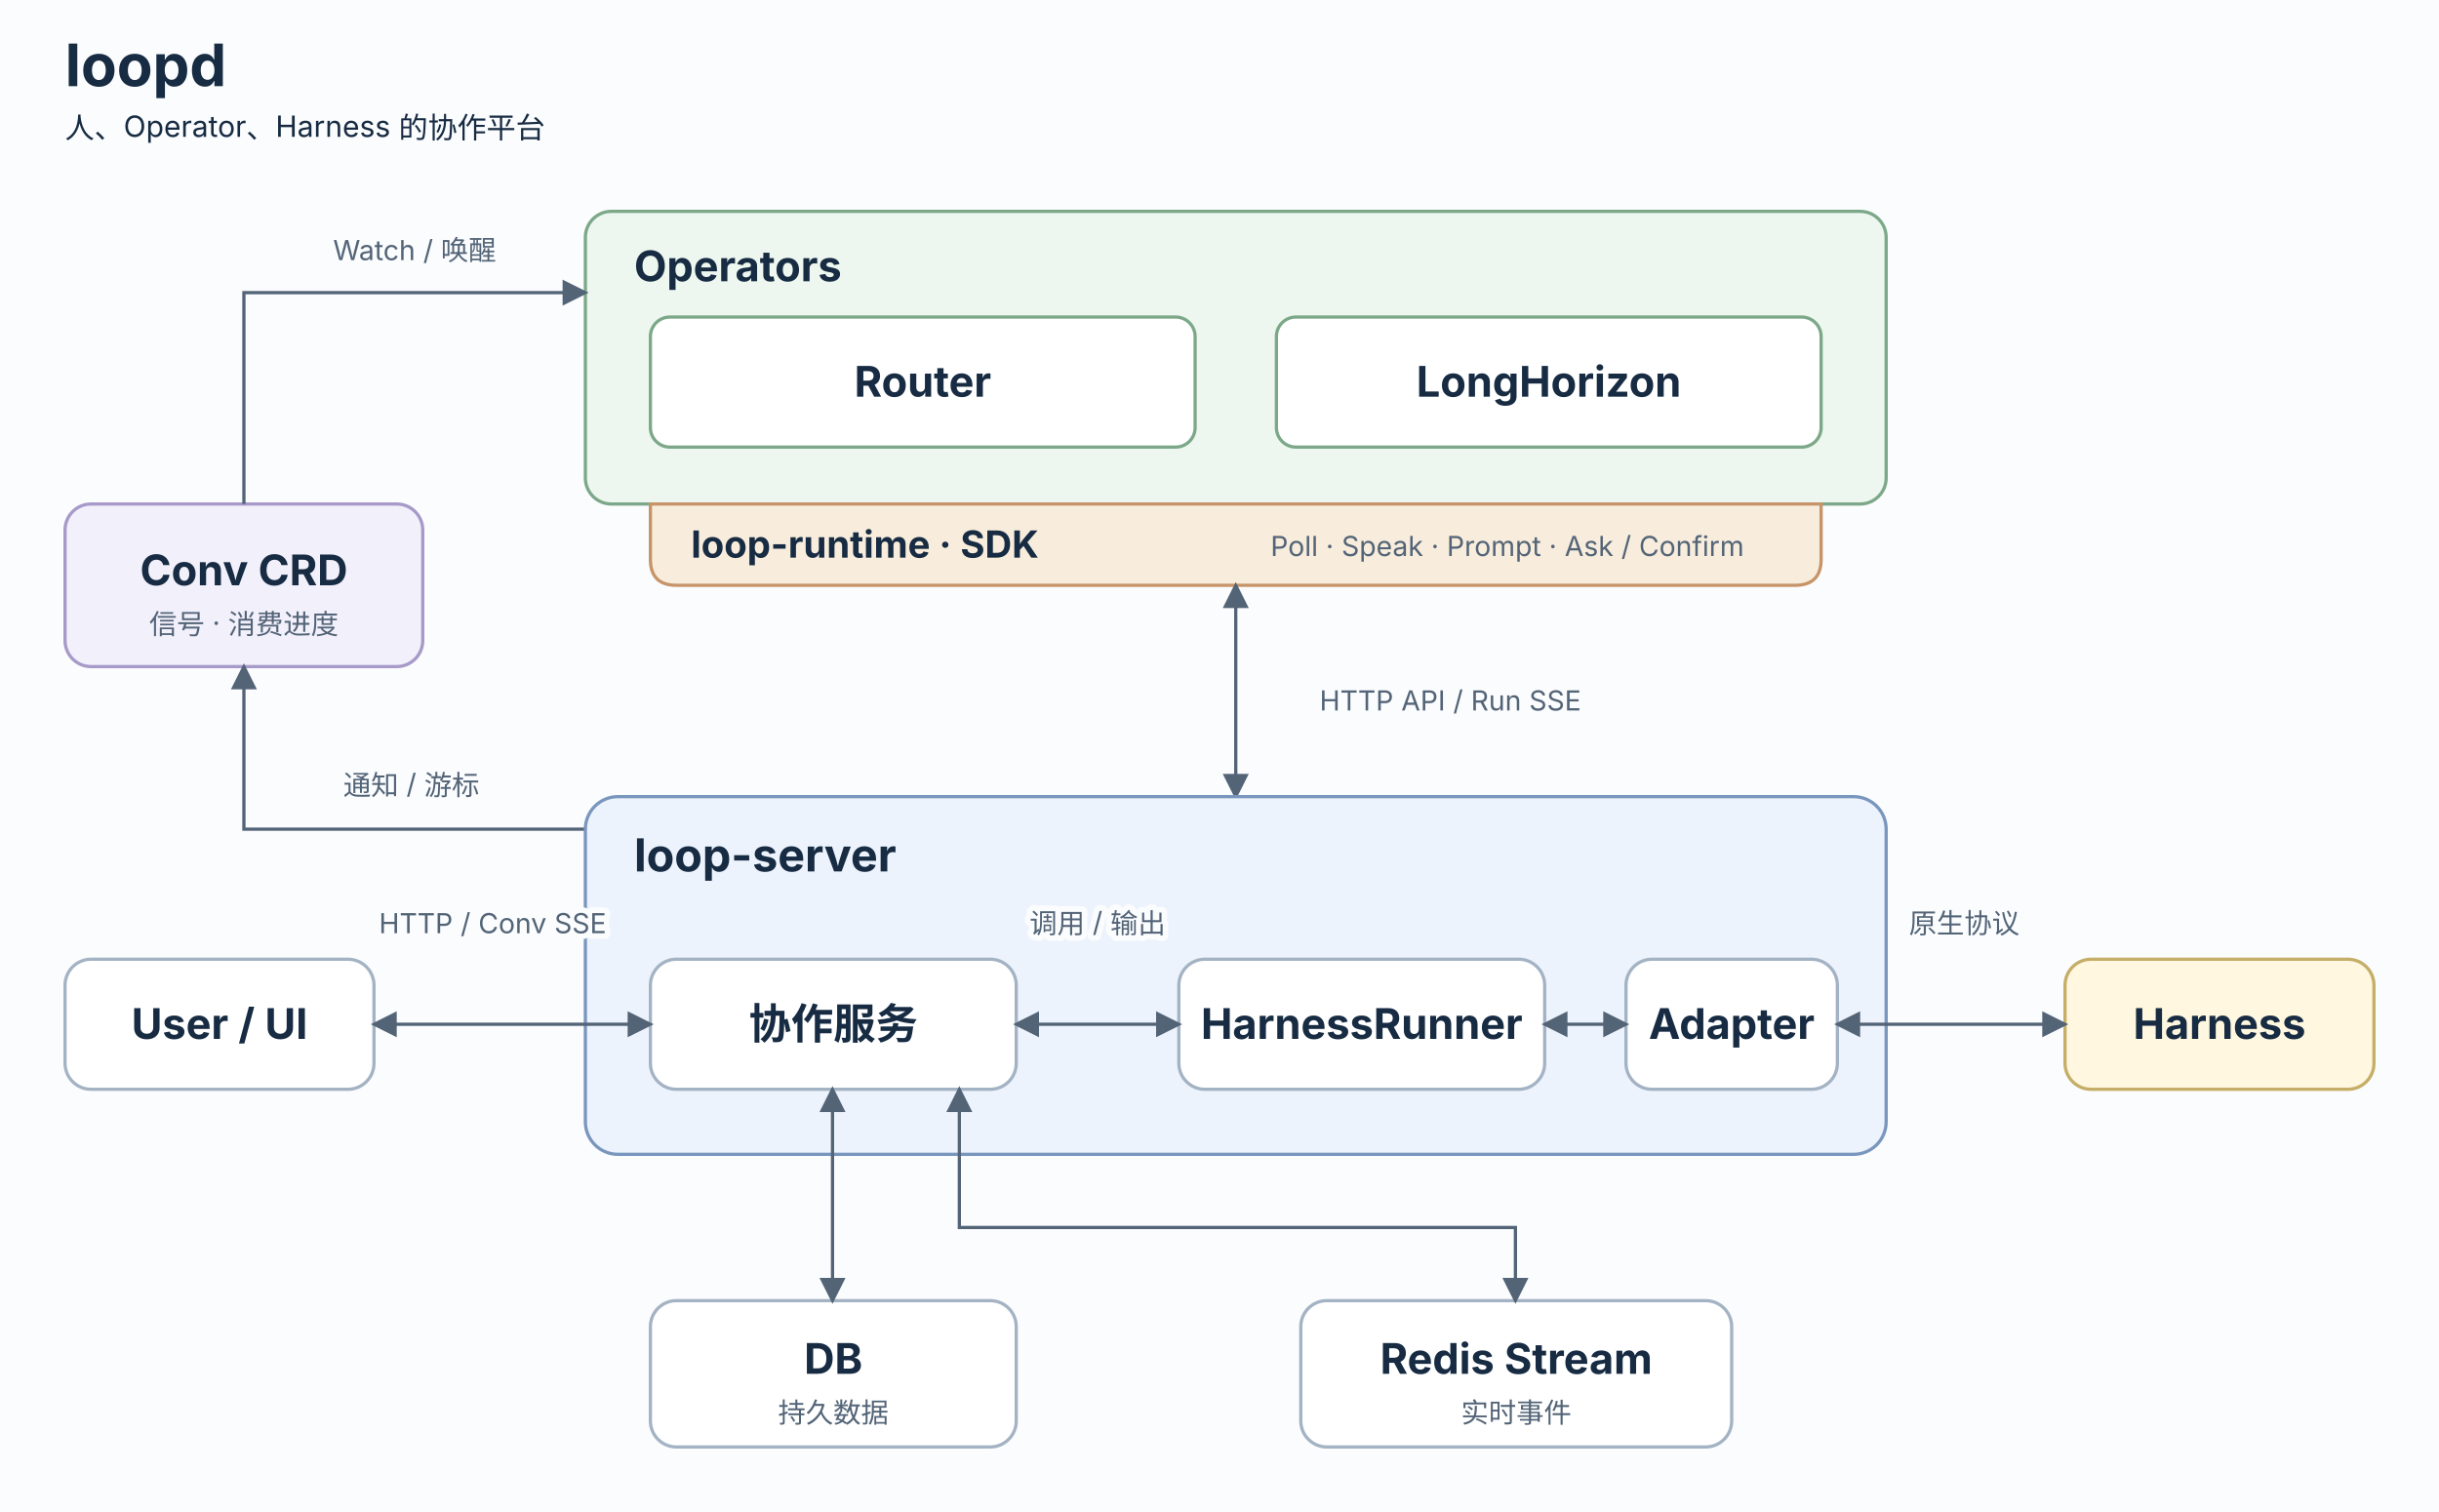
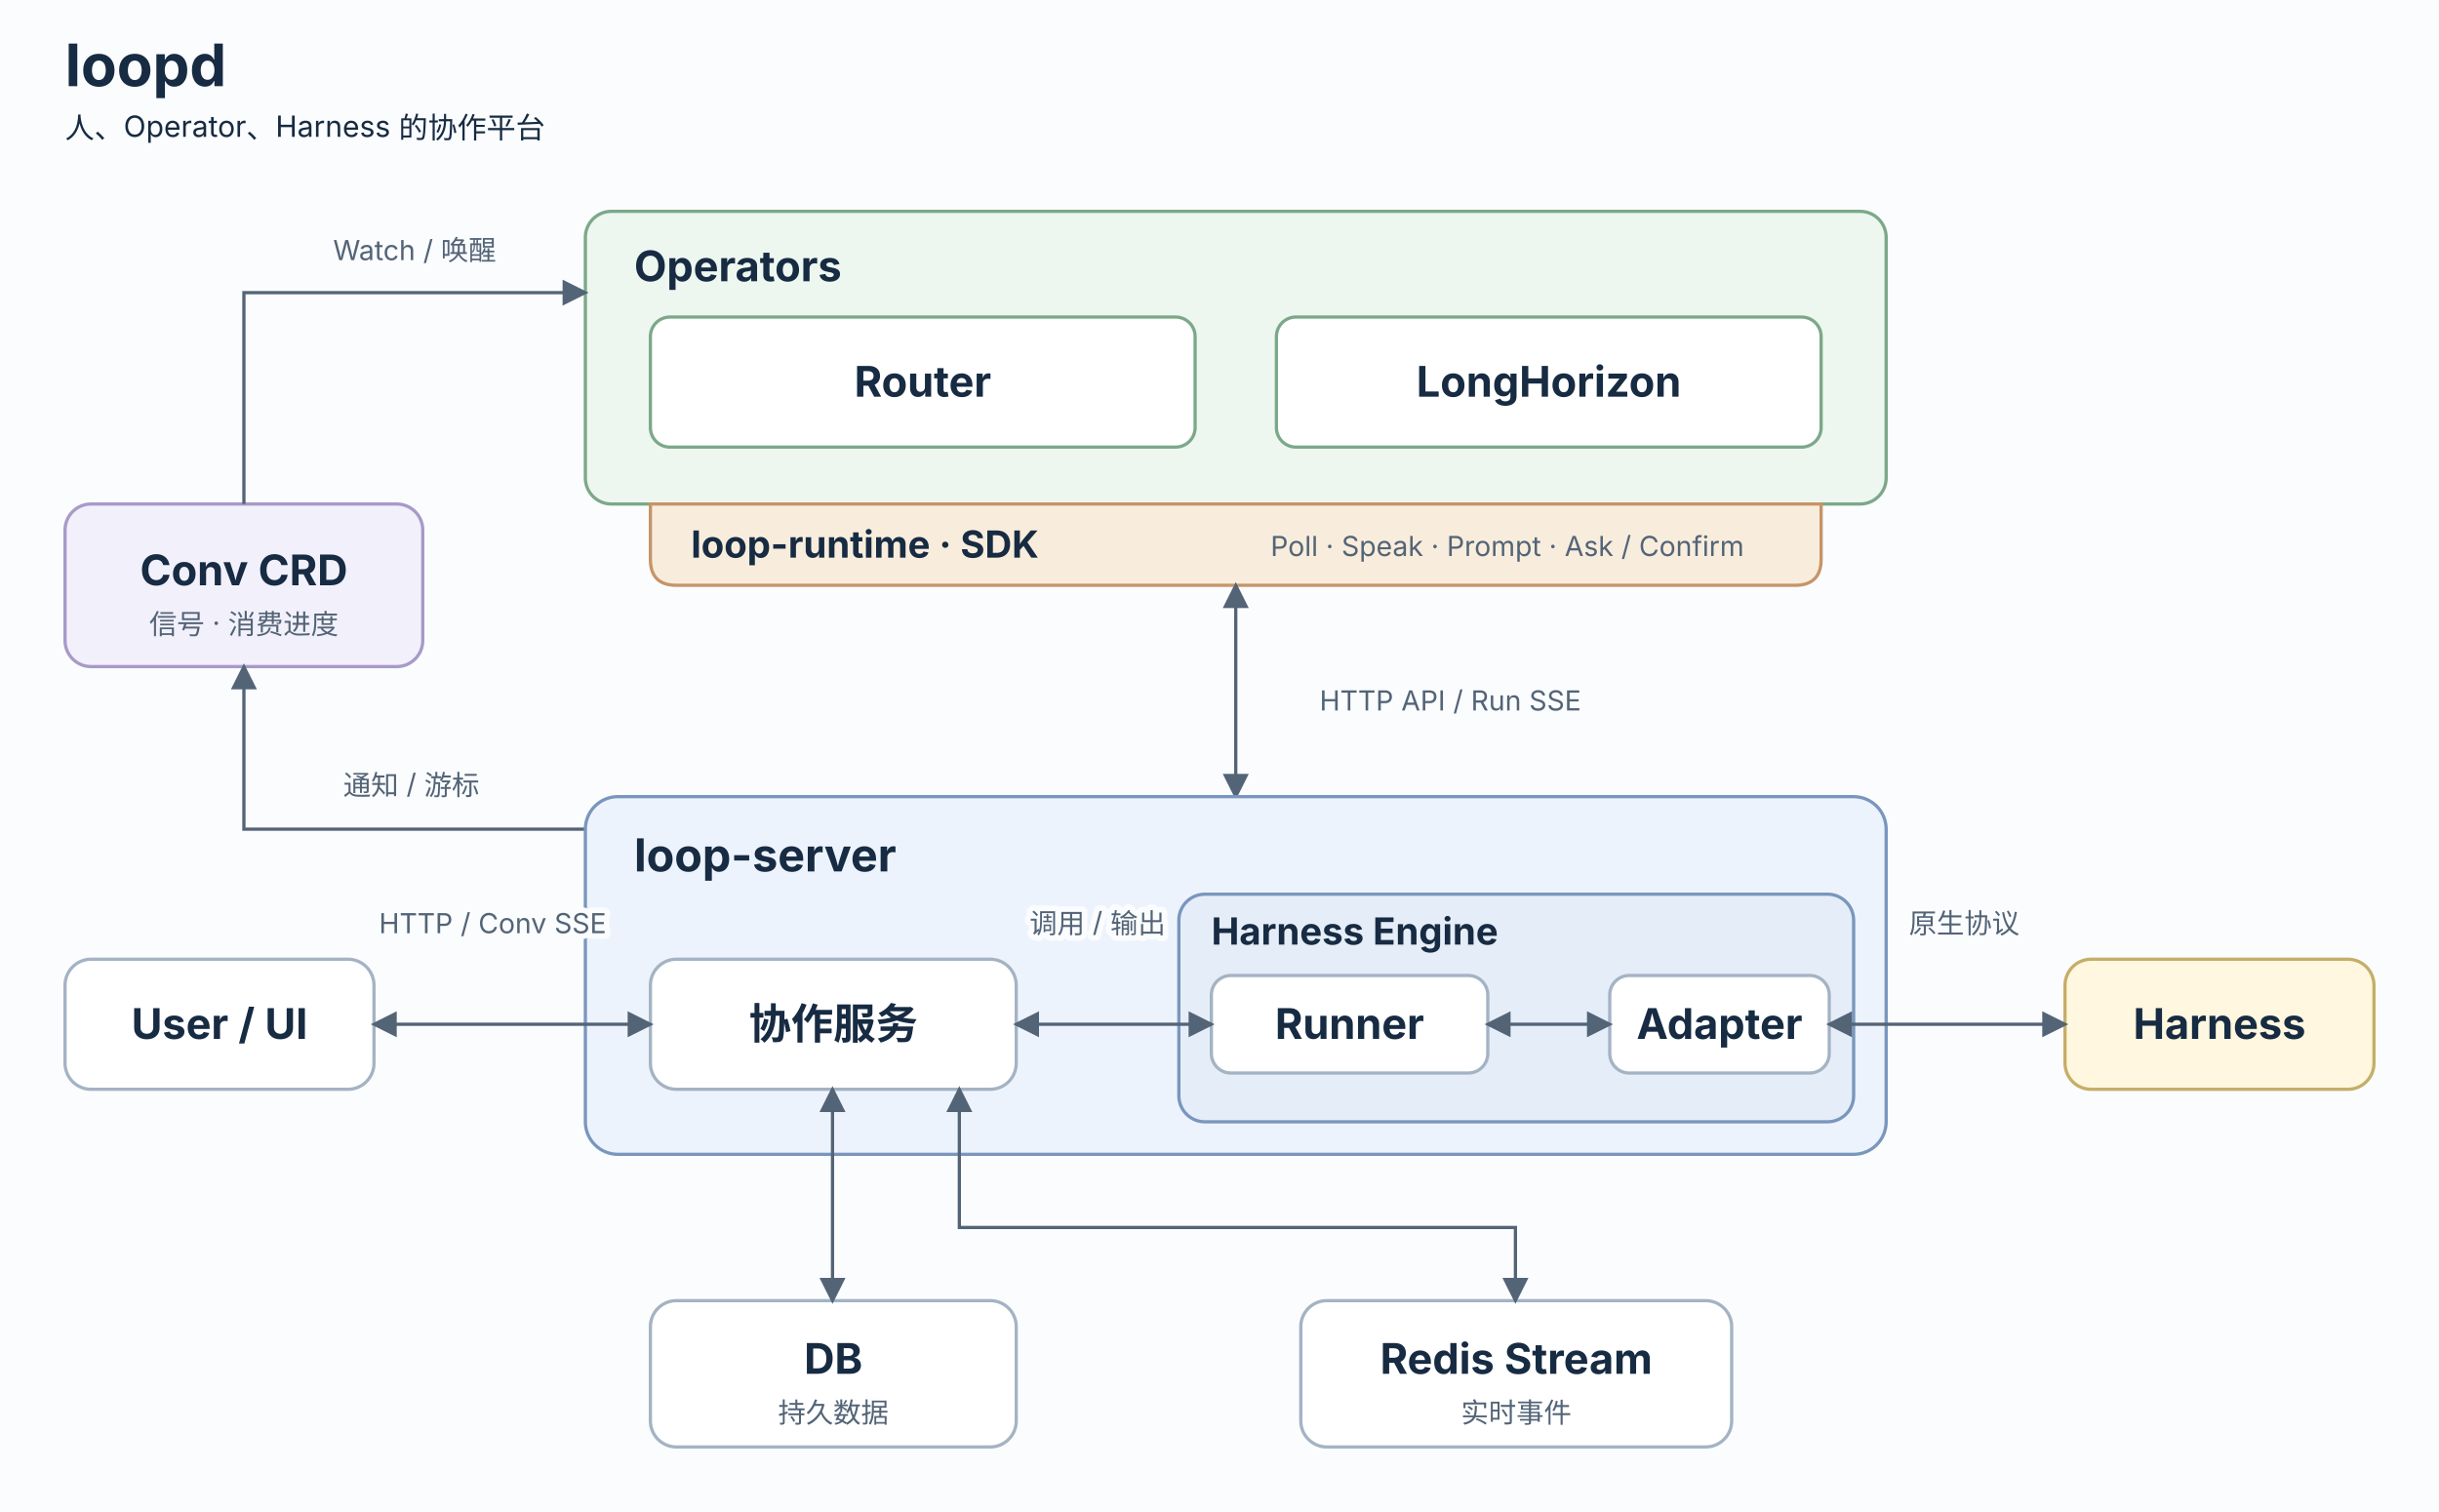
<svg xmlns="http://www.w3.org/2000/svg" width="1500" height="930" viewBox="0 0 1500 930" role="img" aria-labelledby="title desc">
  <defs>
    <marker id="arrow" markerWidth="8" markerHeight="8" refX="7" refY="4" orient="auto-start-reverse">
      <path d="M0 0 L8 4 L0 8 Z" fill="#536477" />
    </marker>
    <style>
      text { font-family: Inter, -apple-system, BlinkMacSystemFont, "Segoe UI", "PingFang SC", sans-serif; fill: #172b42; }
      .name { font-size: 26px; font-weight: 650; text-anchor: middle; }
      .detail { font-size: 17px; fill: #536477; text-anchor: middle; }
      .label { font-size: 17px; fill: #536477; text-anchor: middle; paint-order: stroke; stroke: #fbfcfe; stroke-width: 7px; stroke-linejoin: round; }
      .edge { fill: none; stroke: #536477; stroke-width: 2; marker-end: url(#arrow); }
      .both { marker-start: url(#arrow); }
    </style>
  </defs>
  <rect width="1500" height="930" fill="#fbfcfe" />
  <text x="40" y="53" font-size="36" font-weight="750">loopd</text>
  <text x="40" y="85" font-size="18">人、Operator、Harness 的协作平台</text>
  <rect x="360" y="130" width="800" height="180" rx="16" fill="#edf7ef" stroke="#7ca889" stroke-width="2" />
  <text x="390" y="173" font-size="26" font-weight="650">Operators</text>
  <rect x="400" y="195" width="335" height="80" rx="12" fill="#fff" stroke="#7ca889" stroke-width="2" />
  <text class="name" x="567.5" y="244">Router</text>
  <rect x="785" y="195" width="335" height="80" rx="12" fill="#fff" stroke="#7ca889" stroke-width="2" />
  <text class="name" x="952.5" y="244">LongHorizon</text>
  <path d="M400 310 H1120 V344 Q1120 360 1104 360 H416 Q400 360 400 344 Z" fill="#f8eddc" stroke="#c69468" stroke-width="2" />
  <text x="425" y="343" font-size="23" font-weight="650">loop-runtime · SDK</text>
  <text class="detail" x="927" y="342">Poll · Speak · Prompt · Ask / Confirm</text>
  <rect x="40" y="310" width="220" height="100" rx="16" fill="#f2f0fb" stroke="#a79ac8" stroke-width="2" />
  <text class="name" x="150" y="360">Conv CRD</text>
  <text class="detail" x="150" y="390">信号 · 消费进度</text>
  <path class="edge" d="M150 310 V180 H360" />
  <text class="label" x="255" y="160">Watch / 唤醒</text>
  <path class="edge" d="M360 510 H150 V410" />
  <text class="label" x="253" y="489">通知 / 游标</text>
  <path class="edge both" d="M760 360 V490" />
  <text class="label" x="892" y="437">HTTP API / Run SSE</text>
  <rect x="360" y="490" width="800" height="220" rx="20" fill="#edf3fc" stroke="#7996bd" stroke-width="2" />
  <text x="390" y="536" font-size="28" font-weight="650">loop-server</text>
  <rect x="400" y="590" width="225" height="80" rx="16" fill="#fff" stroke="#a4b3c4" stroke-width="2" />
  <text class="name" x="512.5" y="639">协作服务</text>
-   <rect x="725" y="590" width="225" height="80" rx="16" fill="#fff" stroke="#a4b3c4" stroke-width="2" />
-   <text class="name" x="837.5" y="639">HarnessRunner</text>
-   <rect x="1000" y="590" width="130" height="80" rx="16" fill="#fff" stroke="#a4b3c4" stroke-width="2" />
-   <text class="name" x="1065" y="639">Adapter</text>
-   <path class="edge both" d="M625 630 H725" />
+   <rect x="725" y="550" width="415" height="140" rx="16" fill="#e5edf8" stroke="#7996bd" stroke-width="2" />
+   <text x="745" y="581" font-size="23" font-weight="650">Harness Engine</text>
+   <rect x="745" y="600" width="170" height="60" rx="12" fill="#fff" stroke="#a4b3c4" stroke-width="2" />
+   <text class="name" x="830" y="639">Runner</text>
+   <rect x="990" y="600" width="135" height="60" rx="12" fill="#fff" stroke="#a4b3c4" stroke-width="2" />
+   <text class="name" x="1057.5" y="639">Adapter</text>
+   <path class="edge both" d="M625 630 H745" />
  <text class="label" x="675" y="574">调用 / 输出</text>
-   <path class="edge both" d="M950 630 H1000" />
+   <path class="edge both" d="M915 630 H990" />
  <rect x="40" y="590" width="190" height="80" rx="16" fill="#fff" stroke="#a4b3c4" stroke-width="2" />
  <text class="name" x="135" y="639">User / UI</text>
  <path class="edge both" d="M230 630 H400" />
  <text class="label" x="303" y="574">HTTP / Conv SSE</text>
  <rect x="1270" y="590" width="190" height="80" rx="16" fill="#fff7df" stroke="#c5ae68" stroke-width="2" />
  <text class="name" x="1365" y="639">Harness</text>
-   <path class="edge both" d="M1130 630 H1270" />
+   <path class="edge both" d="M1125 630 H1270" />
  <text class="label" x="1208" y="574">原生协议</text>
  <rect x="400" y="800" width="225" height="90" rx="16" fill="#fff" stroke="#a4b3c4" stroke-width="2" />
  <text class="name" x="512.5" y="845">DB</text>
  <text class="detail" x="512.5" y="875">持久数据</text>
  <rect x="800" y="800" width="265" height="90" rx="16" fill="#fff" stroke="#a4b3c4" stroke-width="2" />
  <text class="name" x="932.5" y="845">Redis Stream</text>
  <text class="detail" x="932.5" y="875">实时事件</text>
  <path class="edge both" d="M512 670 V800" />
  <path class="edge both" d="M590 670 V755 H932 V800" />
</svg>
